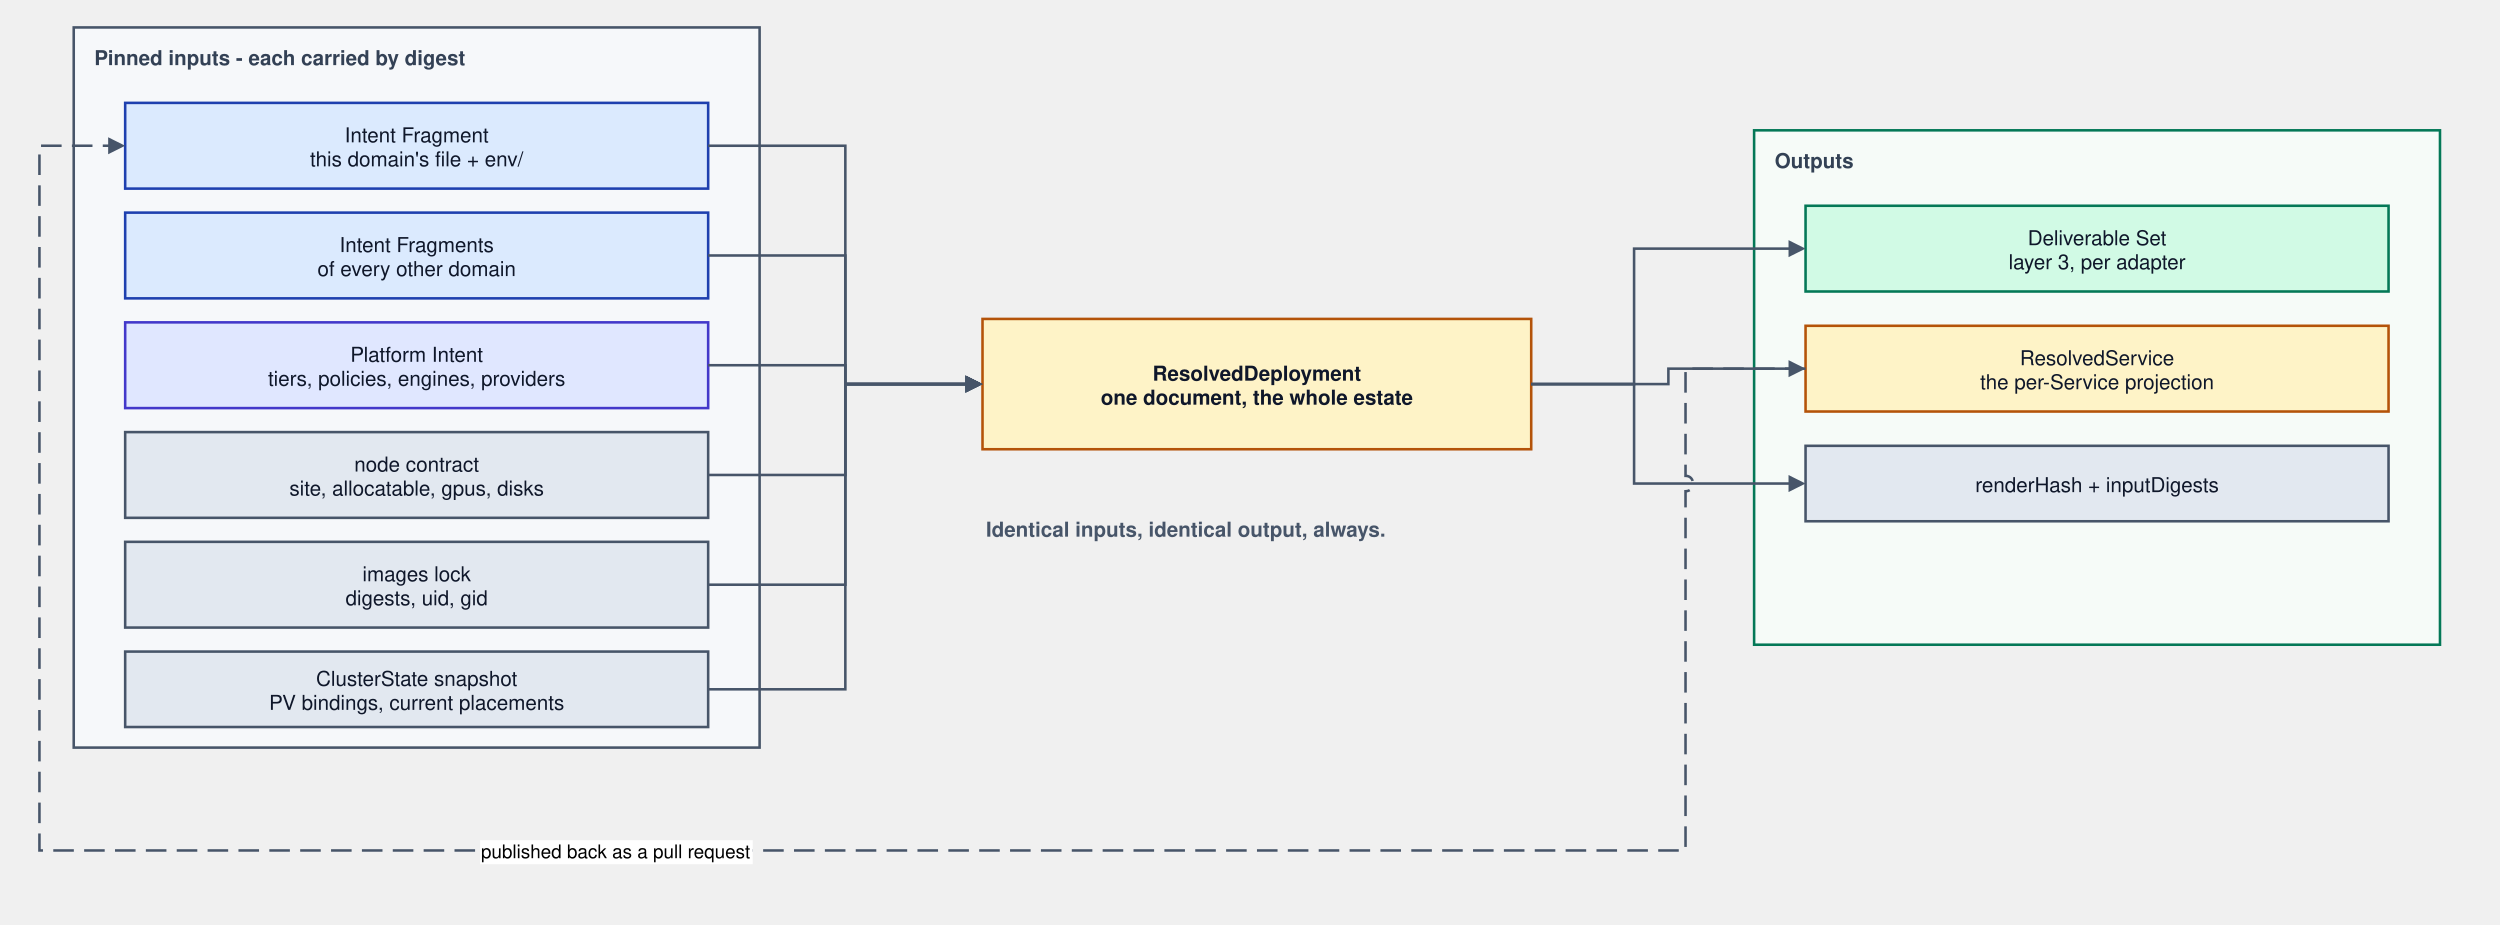
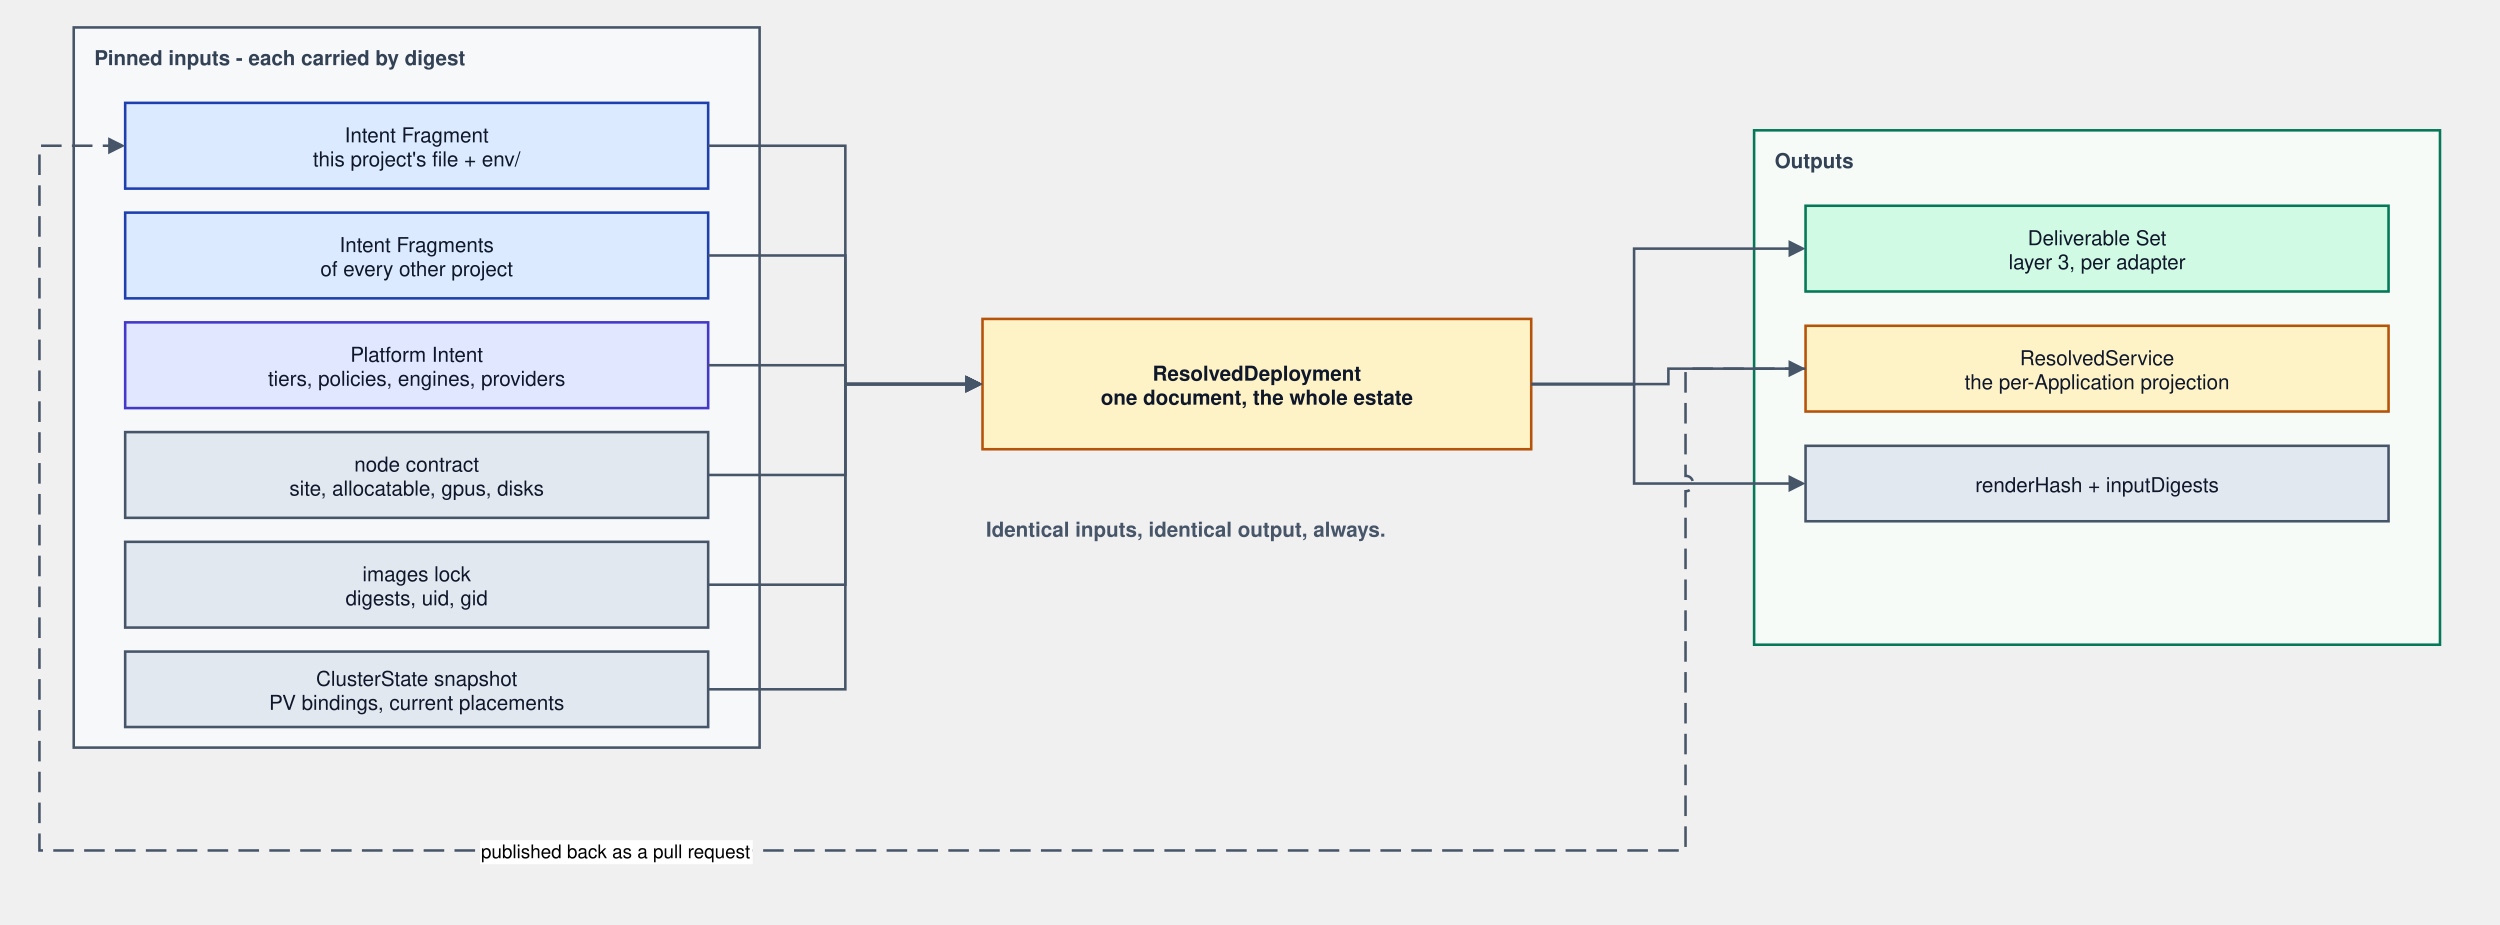
- <svg xmlns="http://www.w3.org/2000/svg" style="background: transparent; background-color: transparent; color-scheme: light dark;" version="1.1" width="1458px" height="539px" viewBox="0 0 1458 539" content="&lt;mxfile host=&quot;Electron&quot; agent=&quot;Mozilla/5.0 (Macintosh; Intel Mac OS X 10_15_7) AppleWebKit/537.36 (KHTML, like Gecko) draw.io/29.0.3 Chrome/140.0.734.249 Electron/38.7.0 Safari/537.36&quot; version=&quot;29.0.3&quot;&gt;&#10;  &lt;diagram name=&quot;The Resolved Deployment - pinned inputs and outputs&quot; id=&quot;0&quot;&gt;&#10;    &lt;mxGraphModel dx=&quot;-740&quot; dy=&quot;-174&quot; grid=&quot;0&quot; gridSize=&quot;10&quot; guides=&quot;1&quot; tooltips=&quot;1&quot; connect=&quot;1&quot; arrows=&quot;1&quot; fold=&quot;0&quot; page=&quot;0&quot; pageScale=&quot;1&quot; pageWidth=&quot;1600&quot; pageHeight=&quot;1200&quot; math=&quot;0&quot; shadow=&quot;0&quot; adaptiveColors=&quot;auto&quot;&gt;&#10;      &lt;root&gt;&#10;        &lt;mxCell id=&quot;0&quot; /&gt;&#10;        &lt;mxCell id=&quot;1&quot; parent=&quot;0&quot; /&gt;&#10;        &lt;mxCell id=&quot;g1&quot; value=&quot;Pinned inputs - each carried by digest&quot; style=&quot;rounded=0;whiteSpace=nowrap;html=0;fillColor=#f6f8fa;strokeColor=#475569;strokeWidth=1.5;verticalAlign=top;align=left;spacingLeft=10;spacingTop=4;fontStyle=1;fontSize=12;fontFamily=Helvetica;fontColor=#334155;&quot; parent=&quot;1&quot; vertex=&quot;1&quot;&gt;&#10;          &lt;mxGeometry x=&quot;40&quot; y=&quot;40&quot; width=&quot;400&quot; height=&quot;420&quot; as=&quot;geometry&quot; /&gt;&#10;        &lt;/mxCell&gt;&#10;        &lt;mxCell id=&quot;g9&quot; value=&quot;Outputs&quot; style=&quot;rounded=0;whiteSpace=nowrap;html=0;fillColor=#f6fbf8;strokeColor=#047857;strokeWidth=1.5;verticalAlign=top;align=left;spacingLeft=10;spacingTop=4;fontStyle=1;fontSize=12;fontFamily=Helvetica;fontColor=#334155;&quot; parent=&quot;1&quot; vertex=&quot;1&quot;&gt;&#10;          &lt;mxGeometry x=&quot;1020&quot; y=&quot;100&quot; width=&quot;400&quot; height=&quot;300&quot; as=&quot;geometry&quot; /&gt;&#10;        &lt;/mxCell&gt;&#10;        &lt;mxCell id=&quot;n2&quot; value=&quot;Intent Fragment&amp;#xa;this domain&amp;#39;s file + env/&quot; style=&quot;rounded=0;whiteSpace=nowrap;html=0;align=center;verticalAlign=middle;fillColor=#dbeafe;strokeColor=#1e40af;strokeWidth=1.5;fontFamily=Helvetica;fontSize=12;fontColor=#0f172a;&quot; parent=&quot;1&quot; vertex=&quot;1&quot;&gt;&#10;          &lt;mxGeometry x=&quot;70&quot; y=&quot;84&quot; width=&quot;340&quot; height=&quot;50&quot; as=&quot;geometry&quot; /&gt;&#10;        &lt;/mxCell&gt;&#10;        &lt;mxCell id=&quot;n3&quot; value=&quot;Intent Fragments&amp;#xa;of every other domain&quot; style=&quot;rounded=0;whiteSpace=nowrap;html=0;align=center;verticalAlign=middle;fillColor=#dbeafe;strokeColor=#1e40af;strokeWidth=1.5;fontFamily=Helvetica;fontSize=12;fontColor=#0f172a;&quot; parent=&quot;1&quot; vertex=&quot;1&quot;&gt;&#10;          &lt;mxGeometry x=&quot;70&quot; y=&quot;148&quot; width=&quot;340&quot; height=&quot;50&quot; as=&quot;geometry&quot; /&gt;&#10;        &lt;/mxCell&gt;&#10;        &lt;mxCell id=&quot;n4&quot; value=&quot;Platform Intent&amp;#xa;tiers, policies, engines, providers&quot; style=&quot;rounded=0;whiteSpace=nowrap;html=0;align=center;verticalAlign=middle;fillColor=#e0e7ff;strokeColor=#4338ca;strokeWidth=1.5;fontFamily=Helvetica;fontSize=12;fontColor=#0f172a;&quot; parent=&quot;1&quot; vertex=&quot;1&quot;&gt;&#10;          &lt;mxGeometry x=&quot;70&quot; y=&quot;212&quot; width=&quot;340&quot; height=&quot;50&quot; as=&quot;geometry&quot; /&gt;&#10;        &lt;/mxCell&gt;&#10;        &lt;mxCell id=&quot;n5&quot; value=&quot;node contract&amp;#xa;site, allocatable, gpus, disks&quot; style=&quot;rounded=0;whiteSpace=nowrap;html=0;align=center;verticalAlign=middle;fillColor=#e2e8f0;strokeColor=#475569;strokeWidth=1.5;fontFamily=Helvetica;fontSize=12;fontColor=#0f172a;&quot; parent=&quot;1&quot; vertex=&quot;1&quot;&gt;&#10;          &lt;mxGeometry x=&quot;70&quot; y=&quot;276&quot; width=&quot;340&quot; height=&quot;50&quot; as=&quot;geometry&quot; /&gt;&#10;        &lt;/mxCell&gt;&#10;        &lt;mxCell id=&quot;n6&quot; value=&quot;images lock&amp;#xa;digests, uid, gid&quot; style=&quot;rounded=0;whiteSpace=nowrap;html=0;align=center;verticalAlign=middle;fillColor=#e2e8f0;strokeColor=#475569;strokeWidth=1.5;fontFamily=Helvetica;fontSize=12;fontColor=#0f172a;&quot; parent=&quot;1&quot; vertex=&quot;1&quot;&gt;&#10;          &lt;mxGeometry x=&quot;70&quot; y=&quot;340&quot; width=&quot;340&quot; height=&quot;50&quot; as=&quot;geometry&quot; /&gt;&#10;        &lt;/mxCell&gt;&#10;        &lt;mxCell id=&quot;n7&quot; value=&quot;ClusterState snapshot&amp;#xa;PV bindings, current placements&quot; style=&quot;rounded=0;whiteSpace=nowrap;html=0;align=center;verticalAlign=middle;fillColor=#e2e8f0;strokeColor=#475569;strokeWidth=1.5;fontFamily=Helvetica;fontSize=12;fontColor=#0f172a;&quot; parent=&quot;1&quot; vertex=&quot;1&quot;&gt;&#10;          &lt;mxGeometry x=&quot;70&quot; y=&quot;404&quot; width=&quot;340&quot; height=&quot;44&quot; as=&quot;geometry&quot; /&gt;&#10;        &lt;/mxCell&gt;&#10;        &lt;mxCell id=&quot;n8&quot; value=&quot;ResolvedDeployment&amp;#xa;one document, the whole estate&quot; style=&quot;rounded=0;whiteSpace=nowrap;html=0;align=center;verticalAlign=middle;fillColor=#fef3c7;strokeColor=#b45309;strokeWidth=1.5;fontFamily=Helvetica;fontSize=12;fontColor=#0f172a;fontStyle=1;&quot; parent=&quot;1&quot; vertex=&quot;1&quot;&gt;&#10;          &lt;mxGeometry x=&quot;570&quot; y=&quot;210&quot; width=&quot;320&quot; height=&quot;76&quot; as=&quot;geometry&quot; /&gt;&#10;        &lt;/mxCell&gt;&#10;        &lt;mxCell id=&quot;n10&quot; value=&quot;Deliverable Set&amp;#xa;layer 3, per adapter&quot; style=&quot;rounded=0;whiteSpace=nowrap;html=0;align=center;verticalAlign=middle;fillColor=#d1fae5;strokeColor=#047857;strokeWidth=1.5;fontFamily=Helvetica;fontSize=12;fontColor=#0f172a;&quot; parent=&quot;1&quot; vertex=&quot;1&quot;&gt;&#10;          &lt;mxGeometry x=&quot;1050&quot; y=&quot;144&quot; width=&quot;340&quot; height=&quot;50&quot; as=&quot;geometry&quot; /&gt;&#10;        &lt;/mxCell&gt;&#10;        &lt;mxCell id=&quot;n11&quot; value=&quot;ResolvedService&amp;#xa;the per-Service projection&quot; style=&quot;rounded=0;whiteSpace=nowrap;html=0;align=center;verticalAlign=middle;fillColor=#fef3c7;strokeColor=#b45309;strokeWidth=1.5;fontFamily=Helvetica;fontSize=12;fontColor=#0f172a;&quot; parent=&quot;1&quot; vertex=&quot;1&quot;&gt;&#10;          &lt;mxGeometry x=&quot;1050&quot; y=&quot;214&quot; width=&quot;340&quot; height=&quot;50&quot; as=&quot;geometry&quot; /&gt;&#10;        &lt;/mxCell&gt;&#10;        &lt;mxCell id=&quot;n12&quot; value=&quot;renderHash  +  inputDigests&quot; style=&quot;rounded=0;whiteSpace=nowrap;html=0;align=center;verticalAlign=middle;fillColor=#e2e8f0;strokeColor=#475569;strokeWidth=1.5;fontFamily=Helvetica;fontSize=12;fontColor=#0f172a;&quot; parent=&quot;1&quot; vertex=&quot;1&quot;&gt;&#10;          &lt;mxGeometry x=&quot;1050&quot; y=&quot;284&quot; width=&quot;340&quot; height=&quot;44&quot; as=&quot;geometry&quot; /&gt;&#10;        &lt;/mxCell&gt;&#10;        &lt;mxCell id=&quot;e13&quot; value=&quot;&quot; style=&quot;edgeStyle=orthogonalEdgeStyle;rounded=0;html=0;jettySize=auto;orthogonalLoop=1;jumpStyle=arc;jumpSize=8;endArrow=block;endFill=1;strokeColor=#475569;strokeWidth=1.5;fontSize=11;fontFamily=Helvetica;labelBackgroundColor=#ffffff;entryX=0;entryY=0.5;entryDx=0;entryDy=0;&quot; parent=&quot;1&quot; source=&quot;n2&quot; target=&quot;n8&quot; edge=&quot;1&quot;&gt;&#10;          &lt;mxGeometry relative=&quot;1&quot; as=&quot;geometry&quot; /&gt;&#10;        &lt;/mxCell&gt;&#10;        &lt;mxCell id=&quot;e14&quot; value=&quot;&quot; style=&quot;edgeStyle=orthogonalEdgeStyle;rounded=0;html=0;jettySize=auto;orthogonalLoop=1;jumpStyle=arc;jumpSize=8;endArrow=block;endFill=1;strokeColor=#475569;strokeWidth=1.5;fontSize=11;fontFamily=Helvetica;labelBackgroundColor=#ffffff;entryX=0;entryY=0.5;entryDx=0;entryDy=0;&quot; parent=&quot;1&quot; source=&quot;n3&quot; target=&quot;n8&quot; edge=&quot;1&quot;&gt;&#10;          &lt;mxGeometry relative=&quot;1&quot; as=&quot;geometry&quot; /&gt;&#10;        &lt;/mxCell&gt;&#10;        &lt;mxCell id=&quot;e15&quot; value=&quot;&quot; style=&quot;edgeStyle=orthogonalEdgeStyle;rounded=0;html=0;jettySize=auto;orthogonalLoop=1;jumpStyle=arc;jumpSize=8;endArrow=block;endFill=1;strokeColor=#475569;strokeWidth=1.5;fontSize=11;fontFamily=Helvetica;labelBackgroundColor=#ffffff;entryX=0;entryY=0.5;entryDx=0;entryDy=0;&quot; parent=&quot;1&quot; source=&quot;n4&quot; target=&quot;n8&quot; edge=&quot;1&quot;&gt;&#10;          &lt;mxGeometry relative=&quot;1&quot; as=&quot;geometry&quot; /&gt;&#10;        &lt;/mxCell&gt;&#10;        &lt;mxCell id=&quot;e16&quot; value=&quot;&quot; style=&quot;edgeStyle=orthogonalEdgeStyle;rounded=0;html=0;jettySize=auto;orthogonalLoop=1;jumpStyle=arc;jumpSize=8;endArrow=block;endFill=1;strokeColor=#475569;strokeWidth=1.5;fontSize=11;fontFamily=Helvetica;labelBackgroundColor=#ffffff;entryX=0;entryY=0.5;entryDx=0;entryDy=0;&quot; parent=&quot;1&quot; source=&quot;n5&quot; target=&quot;n8&quot; edge=&quot;1&quot;&gt;&#10;          &lt;mxGeometry relative=&quot;1&quot; as=&quot;geometry&quot; /&gt;&#10;        &lt;/mxCell&gt;&#10;        &lt;mxCell id=&quot;e17&quot; value=&quot;&quot; style=&quot;edgeStyle=orthogonalEdgeStyle;rounded=0;html=0;jettySize=auto;orthogonalLoop=1;jumpStyle=arc;jumpSize=8;endArrow=block;endFill=1;strokeColor=#475569;strokeWidth=1.5;fontSize=11;fontFamily=Helvetica;labelBackgroundColor=#ffffff;entryX=0;entryY=0.5;entryDx=0;entryDy=0;&quot; parent=&quot;1&quot; source=&quot;n6&quot; target=&quot;n8&quot; edge=&quot;1&quot;&gt;&#10;          &lt;mxGeometry relative=&quot;1&quot; as=&quot;geometry&quot; /&gt;&#10;        &lt;/mxCell&gt;&#10;        &lt;mxCell id=&quot;e18&quot; value=&quot;&quot; style=&quot;edgeStyle=orthogonalEdgeStyle;rounded=0;html=0;jettySize=auto;orthogonalLoop=1;jumpStyle=arc;jumpSize=8;endArrow=block;endFill=1;strokeColor=#475569;strokeWidth=1.5;fontSize=11;fontFamily=Helvetica;labelBackgroundColor=#ffffff;entryX=0;entryY=0.5;entryDx=0;entryDy=0;&quot; parent=&quot;1&quot; source=&quot;n7&quot; target=&quot;n8&quot; edge=&quot;1&quot;&gt;&#10;          &lt;mxGeometry relative=&quot;1&quot; as=&quot;geometry&quot; /&gt;&#10;        &lt;/mxCell&gt;&#10;        &lt;mxCell id=&quot;e19&quot; value=&quot;&quot; style=&quot;edgeStyle=orthogonalEdgeStyle;rounded=0;html=0;jettySize=auto;orthogonalLoop=1;jumpStyle=arc;jumpSize=8;endArrow=block;endFill=1;strokeColor=#475569;strokeWidth=1.5;fontSize=11;fontFamily=Helvetica;labelBackgroundColor=#ffffff;exitX=1;exitY=0.5;exitDx=0;exitDy=0;entryX=0;entryY=0.5;entryDx=0;entryDy=0;&quot; parent=&quot;1&quot; source=&quot;n8&quot; target=&quot;n10&quot; edge=&quot;1&quot;&gt;&#10;          &lt;mxGeometry relative=&quot;1&quot; as=&quot;geometry&quot;&gt;&#10;            &lt;Array as=&quot;points&quot;&gt;&#10;              &lt;mxPoint x=&quot;950&quot; y=&quot;169&quot; /&gt;&#10;            &lt;/Array&gt;&#10;          &lt;/mxGeometry&gt;&#10;        &lt;/mxCell&gt;&#10;        &lt;mxCell id=&quot;e20&quot; value=&quot;&quot; style=&quot;edgeStyle=orthogonalEdgeStyle;rounded=0;html=0;jettySize=auto;orthogonalLoop=1;jumpStyle=arc;jumpSize=8;endArrow=block;endFill=1;strokeColor=#475569;strokeWidth=1.5;fontSize=11;fontFamily=Helvetica;labelBackgroundColor=#ffffff;exitX=1;exitY=0.5;exitDx=0;exitDy=0;entryX=0;entryY=0.5;entryDx=0;entryDy=0;&quot; parent=&quot;1&quot; source=&quot;n8&quot; target=&quot;n11&quot; edge=&quot;1&quot;&gt;&#10;          &lt;mxGeometry relative=&quot;1&quot; as=&quot;geometry&quot; /&gt;&#10;        &lt;/mxCell&gt;&#10;        &lt;mxCell id=&quot;e21&quot; value=&quot;&quot; style=&quot;edgeStyle=orthogonalEdgeStyle;rounded=0;html=0;jettySize=auto;orthogonalLoop=1;jumpStyle=arc;jumpSize=8;endArrow=block;endFill=1;strokeColor=#475569;strokeWidth=1.5;fontSize=11;fontFamily=Helvetica;labelBackgroundColor=#ffffff;exitX=1;exitY=0.5;exitDx=0;exitDy=0;entryX=0;entryY=0.5;entryDx=0;entryDy=0;&quot; parent=&quot;1&quot; source=&quot;n8&quot; target=&quot;n12&quot; edge=&quot;1&quot;&gt;&#10;          &lt;mxGeometry relative=&quot;1&quot; as=&quot;geometry&quot;&gt;&#10;            &lt;Array as=&quot;points&quot;&gt;&#10;              &lt;mxPoint x=&quot;950&quot; y=&quot;306&quot; /&gt;&#10;            &lt;/Array&gt;&#10;          &lt;/mxGeometry&gt;&#10;        &lt;/mxCell&gt;&#10;        &lt;mxCell id=&quot;e22&quot; value=&quot;published back as a pull request&quot; style=&quot;edgeStyle=orthogonalEdgeStyle;rounded=0;html=0;jettySize=auto;orthogonalLoop=1;jumpStyle=arc;jumpSize=8;endArrow=block;endFill=1;strokeColor=#475569;strokeWidth=1.5;fontSize=11;fontFamily=Helvetica;labelBackgroundColor=#ffffff;dashed=1;dashPattern=8 4;exitX=0;exitY=0.5;exitDx=0;exitDy=0;entryX=0;entryY=0.5;entryDx=0;entryDy=0;&quot; parent=&quot;1&quot; source=&quot;n11&quot; target=&quot;n2&quot; edge=&quot;1&quot;&gt;&#10;          &lt;mxGeometry x=&quot;0.1&quot; relative=&quot;1&quot; as=&quot;geometry&quot;&gt;&#10;            &lt;Array as=&quot;points&quot;&gt;&#10;              &lt;mxPoint x=&quot;980&quot; y=&quot;239&quot; /&gt;&#10;              &lt;mxPoint x=&quot;980&quot; y=&quot;520&quot; /&gt;&#10;              &lt;mxPoint x=&quot;20&quot; y=&quot;520&quot; /&gt;&#10;              &lt;mxPoint x=&quot;20&quot; y=&quot;109&quot; /&gt;&#10;            &lt;/Array&gt;&#10;          &lt;/mxGeometry&gt;&#10;        &lt;/mxCell&gt;&#10;        &lt;mxCell id=&quot;t23&quot; value=&quot;Identical inputs, identical output, always.&quot; style=&quot;text;html=0;strokeColor=none;fillColor=none;align=left;verticalAlign=middle;fontFamily=Helvetica;fontSize=12;fontColor=#475569;fontStyle=1;&quot; parent=&quot;1&quot; vertex=&quot;1&quot;&gt;&#10;          &lt;mxGeometry x=&quot;570&quot; y=&quot;320&quot; width=&quot;340&quot; height=&quot;24&quot; as=&quot;geometry&quot; /&gt;&#10;        &lt;/mxCell&gt;&#10;      &lt;/root&gt;&#10;    &lt;/mxGraphModel&gt;&#10;  &lt;/diagram&gt;&#10;&lt;/mxfile&gt;&#10;">
+ <svg xmlns="http://www.w3.org/2000/svg" style="background: transparent; background-color: transparent; color-scheme: light dark;" version="1.1" width="1458px" height="539px" viewBox="0 0 1458 539" content="&lt;mxfile host=&quot;Electron&quot; agent=&quot;Mozilla/5.0 (Macintosh; Intel Mac OS X 10_15_7) AppleWebKit/537.36 (KHTML, like Gecko) draw.io/29.0.3 Chrome/140.0.734.249 Electron/38.7.0 Safari/537.36&quot; version=&quot;29.0.3&quot;&gt;&#10;  &lt;diagram name=&quot;The Resolved Deployment - pinned inputs and outputs&quot; id=&quot;0&quot;&gt;&#10;    &lt;mxGraphModel dx=&quot;-740&quot; dy=&quot;-174&quot; grid=&quot;0&quot; gridSize=&quot;10&quot; guides=&quot;1&quot; tooltips=&quot;1&quot; connect=&quot;1&quot; arrows=&quot;1&quot; fold=&quot;0&quot; page=&quot;0&quot; pageScale=&quot;1&quot; pageWidth=&quot;1600&quot; pageHeight=&quot;1200&quot; math=&quot;0&quot; shadow=&quot;0&quot; adaptiveColors=&quot;auto&quot;&gt;&#10;      &lt;root&gt;&#10;        &lt;mxCell id=&quot;0&quot; /&gt;&#10;        &lt;mxCell id=&quot;1&quot; parent=&quot;0&quot; /&gt;&#10;        &lt;mxCell id=&quot;g1&quot; value=&quot;Pinned inputs - each carried by digest&quot; style=&quot;rounded=0;whiteSpace=nowrap;html=0;fillColor=#f6f8fa;strokeColor=#475569;strokeWidth=1.5;verticalAlign=top;align=left;spacingLeft=10;spacingTop=4;fontStyle=1;fontSize=12;fontFamily=Helvetica;fontColor=#334155;&quot; parent=&quot;1&quot; vertex=&quot;1&quot;&gt;&#10;          &lt;mxGeometry x=&quot;40&quot; y=&quot;40&quot; width=&quot;400&quot; height=&quot;420&quot; as=&quot;geometry&quot; /&gt;&#10;        &lt;/mxCell&gt;&#10;        &lt;mxCell id=&quot;g9&quot; value=&quot;Outputs&quot; style=&quot;rounded=0;whiteSpace=nowrap;html=0;fillColor=#f6fbf8;strokeColor=#047857;strokeWidth=1.5;verticalAlign=top;align=left;spacingLeft=10;spacingTop=4;fontStyle=1;fontSize=12;fontFamily=Helvetica;fontColor=#334155;&quot; parent=&quot;1&quot; vertex=&quot;1&quot;&gt;&#10;          &lt;mxGeometry x=&quot;1020&quot; y=&quot;100&quot; width=&quot;400&quot; height=&quot;300&quot; as=&quot;geometry&quot; /&gt;&#10;        &lt;/mxCell&gt;&#10;        &lt;mxCell id=&quot;n2&quot; value=&quot;Intent Fragment&amp;#xa;this project&amp;#39;s file + env/&quot; style=&quot;rounded=0;whiteSpace=nowrap;html=0;align=center;verticalAlign=middle;fillColor=#dbeafe;strokeColor=#1e40af;strokeWidth=1.5;fontFamily=Helvetica;fontSize=12;fontColor=#0f172a;&quot; parent=&quot;1&quot; vertex=&quot;1&quot;&gt;&#10;          &lt;mxGeometry x=&quot;70&quot; y=&quot;84&quot; width=&quot;340&quot; height=&quot;50&quot; as=&quot;geometry&quot; /&gt;&#10;        &lt;/mxCell&gt;&#10;        &lt;mxCell id=&quot;n3&quot; value=&quot;Intent Fragments&amp;#xa;of every other project&quot; style=&quot;rounded=0;whiteSpace=nowrap;html=0;align=center;verticalAlign=middle;fillColor=#dbeafe;strokeColor=#1e40af;strokeWidth=1.5;fontFamily=Helvetica;fontSize=12;fontColor=#0f172a;&quot; parent=&quot;1&quot; vertex=&quot;1&quot;&gt;&#10;          &lt;mxGeometry x=&quot;70&quot; y=&quot;148&quot; width=&quot;340&quot; height=&quot;50&quot; as=&quot;geometry&quot; /&gt;&#10;        &lt;/mxCell&gt;&#10;        &lt;mxCell id=&quot;n4&quot; value=&quot;Platform Intent&amp;#xa;tiers, policies, engines, providers&quot; style=&quot;rounded=0;whiteSpace=nowrap;html=0;align=center;verticalAlign=middle;fillColor=#e0e7ff;strokeColor=#4338ca;strokeWidth=1.5;fontFamily=Helvetica;fontSize=12;fontColor=#0f172a;&quot; parent=&quot;1&quot; vertex=&quot;1&quot;&gt;&#10;          &lt;mxGeometry x=&quot;70&quot; y=&quot;212&quot; width=&quot;340&quot; height=&quot;50&quot; as=&quot;geometry&quot; /&gt;&#10;        &lt;/mxCell&gt;&#10;        &lt;mxCell id=&quot;n5&quot; value=&quot;node contract&amp;#xa;site, allocatable, gpus, disks&quot; style=&quot;rounded=0;whiteSpace=nowrap;html=0;align=center;verticalAlign=middle;fillColor=#e2e8f0;strokeColor=#475569;strokeWidth=1.5;fontFamily=Helvetica;fontSize=12;fontColor=#0f172a;&quot; parent=&quot;1&quot; vertex=&quot;1&quot;&gt;&#10;          &lt;mxGeometry x=&quot;70&quot; y=&quot;276&quot; width=&quot;340&quot; height=&quot;50&quot; as=&quot;geometry&quot; /&gt;&#10;        &lt;/mxCell&gt;&#10;        &lt;mxCell id=&quot;n6&quot; value=&quot;images lock&amp;#xa;digests, uid, gid&quot; style=&quot;rounded=0;whiteSpace=nowrap;html=0;align=center;verticalAlign=middle;fillColor=#e2e8f0;strokeColor=#475569;strokeWidth=1.5;fontFamily=Helvetica;fontSize=12;fontColor=#0f172a;&quot; parent=&quot;1&quot; vertex=&quot;1&quot;&gt;&#10;          &lt;mxGeometry x=&quot;70&quot; y=&quot;340&quot; width=&quot;340&quot; height=&quot;50&quot; as=&quot;geometry&quot; /&gt;&#10;        &lt;/mxCell&gt;&#10;        &lt;mxCell id=&quot;n7&quot; value=&quot;ClusterState snapshot&amp;#xa;PV bindings, current placements&quot; style=&quot;rounded=0;whiteSpace=nowrap;html=0;align=center;verticalAlign=middle;fillColor=#e2e8f0;strokeColor=#475569;strokeWidth=1.5;fontFamily=Helvetica;fontSize=12;fontColor=#0f172a;&quot; parent=&quot;1&quot; vertex=&quot;1&quot;&gt;&#10;          &lt;mxGeometry x=&quot;70&quot; y=&quot;404&quot; width=&quot;340&quot; height=&quot;44&quot; as=&quot;geometry&quot; /&gt;&#10;        &lt;/mxCell&gt;&#10;        &lt;mxCell id=&quot;n8&quot; value=&quot;ResolvedDeployment&amp;#xa;one document, the whole estate&quot; style=&quot;rounded=0;whiteSpace=nowrap;html=0;align=center;verticalAlign=middle;fillColor=#fef3c7;strokeColor=#b45309;strokeWidth=1.5;fontFamily=Helvetica;fontSize=12;fontColor=#0f172a;fontStyle=1;&quot; parent=&quot;1&quot; vertex=&quot;1&quot;&gt;&#10;          &lt;mxGeometry x=&quot;570&quot; y=&quot;210&quot; width=&quot;320&quot; height=&quot;76&quot; as=&quot;geometry&quot; /&gt;&#10;        &lt;/mxCell&gt;&#10;        &lt;mxCell id=&quot;n10&quot; value=&quot;Deliverable Set&amp;#xa;layer 3, per adapter&quot; style=&quot;rounded=0;whiteSpace=nowrap;html=0;align=center;verticalAlign=middle;fillColor=#d1fae5;strokeColor=#047857;strokeWidth=1.5;fontFamily=Helvetica;fontSize=12;fontColor=#0f172a;&quot; parent=&quot;1&quot; vertex=&quot;1&quot;&gt;&#10;          &lt;mxGeometry x=&quot;1050&quot; y=&quot;144&quot; width=&quot;340&quot; height=&quot;50&quot; as=&quot;geometry&quot; /&gt;&#10;        &lt;/mxCell&gt;&#10;        &lt;mxCell id=&quot;n11&quot; value=&quot;ResolvedService&amp;#xa;the per-Application projection&quot; style=&quot;rounded=0;whiteSpace=nowrap;html=0;align=center;verticalAlign=middle;fillColor=#fef3c7;strokeColor=#b45309;strokeWidth=1.5;fontFamily=Helvetica;fontSize=12;fontColor=#0f172a;&quot; parent=&quot;1&quot; vertex=&quot;1&quot;&gt;&#10;          &lt;mxGeometry x=&quot;1050&quot; y=&quot;214&quot; width=&quot;340&quot; height=&quot;50&quot; as=&quot;geometry&quot; /&gt;&#10;        &lt;/mxCell&gt;&#10;        &lt;mxCell id=&quot;n12&quot; value=&quot;renderHash  +  inputDigests&quot; style=&quot;rounded=0;whiteSpace=nowrap;html=0;align=center;verticalAlign=middle;fillColor=#e2e8f0;strokeColor=#475569;strokeWidth=1.5;fontFamily=Helvetica;fontSize=12;fontColor=#0f172a;&quot; parent=&quot;1&quot; vertex=&quot;1&quot;&gt;&#10;          &lt;mxGeometry x=&quot;1050&quot; y=&quot;284&quot; width=&quot;340&quot; height=&quot;44&quot; as=&quot;geometry&quot; /&gt;&#10;        &lt;/mxCell&gt;&#10;        &lt;mxCell id=&quot;e13&quot; value=&quot;&quot; style=&quot;edgeStyle=orthogonalEdgeStyle;rounded=0;html=0;jettySize=auto;orthogonalLoop=1;jumpStyle=arc;jumpSize=8;endArrow=block;endFill=1;strokeColor=#475569;strokeWidth=1.5;fontSize=11;fontFamily=Helvetica;labelBackgroundColor=#ffffff;entryX=0;entryY=0.5;entryDx=0;entryDy=0;&quot; parent=&quot;1&quot; source=&quot;n2&quot; target=&quot;n8&quot; edge=&quot;1&quot;&gt;&#10;          &lt;mxGeometry relative=&quot;1&quot; as=&quot;geometry&quot; /&gt;&#10;        &lt;/mxCell&gt;&#10;        &lt;mxCell id=&quot;e14&quot; value=&quot;&quot; style=&quot;edgeStyle=orthogonalEdgeStyle;rounded=0;html=0;jettySize=auto;orthogonalLoop=1;jumpStyle=arc;jumpSize=8;endArrow=block;endFill=1;strokeColor=#475569;strokeWidth=1.5;fontSize=11;fontFamily=Helvetica;labelBackgroundColor=#ffffff;entryX=0;entryY=0.5;entryDx=0;entryDy=0;&quot; parent=&quot;1&quot; source=&quot;n3&quot; target=&quot;n8&quot; edge=&quot;1&quot;&gt;&#10;          &lt;mxGeometry relative=&quot;1&quot; as=&quot;geometry&quot; /&gt;&#10;        &lt;/mxCell&gt;&#10;        &lt;mxCell id=&quot;e15&quot; value=&quot;&quot; style=&quot;edgeStyle=orthogonalEdgeStyle;rounded=0;html=0;jettySize=auto;orthogonalLoop=1;jumpStyle=arc;jumpSize=8;endArrow=block;endFill=1;strokeColor=#475569;strokeWidth=1.5;fontSize=11;fontFamily=Helvetica;labelBackgroundColor=#ffffff;entryX=0;entryY=0.5;entryDx=0;entryDy=0;&quot; parent=&quot;1&quot; source=&quot;n4&quot; target=&quot;n8&quot; edge=&quot;1&quot;&gt;&#10;          &lt;mxGeometry relative=&quot;1&quot; as=&quot;geometry&quot; /&gt;&#10;        &lt;/mxCell&gt;&#10;        &lt;mxCell id=&quot;e16&quot; value=&quot;&quot; style=&quot;edgeStyle=orthogonalEdgeStyle;rounded=0;html=0;jettySize=auto;orthogonalLoop=1;jumpStyle=arc;jumpSize=8;endArrow=block;endFill=1;strokeColor=#475569;strokeWidth=1.5;fontSize=11;fontFamily=Helvetica;labelBackgroundColor=#ffffff;entryX=0;entryY=0.5;entryDx=0;entryDy=0;&quot; parent=&quot;1&quot; source=&quot;n5&quot; target=&quot;n8&quot; edge=&quot;1&quot;&gt;&#10;          &lt;mxGeometry relative=&quot;1&quot; as=&quot;geometry&quot; /&gt;&#10;        &lt;/mxCell&gt;&#10;        &lt;mxCell id=&quot;e17&quot; value=&quot;&quot; style=&quot;edgeStyle=orthogonalEdgeStyle;rounded=0;html=0;jettySize=auto;orthogonalLoop=1;jumpStyle=arc;jumpSize=8;endArrow=block;endFill=1;strokeColor=#475569;strokeWidth=1.5;fontSize=11;fontFamily=Helvetica;labelBackgroundColor=#ffffff;entryX=0;entryY=0.5;entryDx=0;entryDy=0;&quot; parent=&quot;1&quot; source=&quot;n6&quot; target=&quot;n8&quot; edge=&quot;1&quot;&gt;&#10;          &lt;mxGeometry relative=&quot;1&quot; as=&quot;geometry&quot; /&gt;&#10;        &lt;/mxCell&gt;&#10;        &lt;mxCell id=&quot;e18&quot; value=&quot;&quot; style=&quot;edgeStyle=orthogonalEdgeStyle;rounded=0;html=0;jettySize=auto;orthogonalLoop=1;jumpStyle=arc;jumpSize=8;endArrow=block;endFill=1;strokeColor=#475569;strokeWidth=1.5;fontSize=11;fontFamily=Helvetica;labelBackgroundColor=#ffffff;entryX=0;entryY=0.5;entryDx=0;entryDy=0;&quot; parent=&quot;1&quot; source=&quot;n7&quot; target=&quot;n8&quot; edge=&quot;1&quot;&gt;&#10;          &lt;mxGeometry relative=&quot;1&quot; as=&quot;geometry&quot; /&gt;&#10;        &lt;/mxCell&gt;&#10;        &lt;mxCell id=&quot;e19&quot; value=&quot;&quot; style=&quot;edgeStyle=orthogonalEdgeStyle;rounded=0;html=0;jettySize=auto;orthogonalLoop=1;jumpStyle=arc;jumpSize=8;endArrow=block;endFill=1;strokeColor=#475569;strokeWidth=1.5;fontSize=11;fontFamily=Helvetica;labelBackgroundColor=#ffffff;exitX=1;exitY=0.5;exitDx=0;exitDy=0;entryX=0;entryY=0.5;entryDx=0;entryDy=0;&quot; parent=&quot;1&quot; source=&quot;n8&quot; target=&quot;n10&quot; edge=&quot;1&quot;&gt;&#10;          &lt;mxGeometry relative=&quot;1&quot; as=&quot;geometry&quot;&gt;&#10;            &lt;Array as=&quot;points&quot;&gt;&#10;              &lt;mxPoint x=&quot;950&quot; y=&quot;169&quot; /&gt;&#10;            &lt;/Array&gt;&#10;          &lt;/mxGeometry&gt;&#10;        &lt;/mxCell&gt;&#10;        &lt;mxCell id=&quot;e20&quot; value=&quot;&quot; style=&quot;edgeStyle=orthogonalEdgeStyle;rounded=0;html=0;jettySize=auto;orthogonalLoop=1;jumpStyle=arc;jumpSize=8;endArrow=block;endFill=1;strokeColor=#475569;strokeWidth=1.5;fontSize=11;fontFamily=Helvetica;labelBackgroundColor=#ffffff;exitX=1;exitY=0.5;exitDx=0;exitDy=0;entryX=0;entryY=0.5;entryDx=0;entryDy=0;&quot; parent=&quot;1&quot; source=&quot;n8&quot; target=&quot;n11&quot; edge=&quot;1&quot;&gt;&#10;          &lt;mxGeometry relative=&quot;1&quot; as=&quot;geometry&quot; /&gt;&#10;        &lt;/mxCell&gt;&#10;        &lt;mxCell id=&quot;e21&quot; value=&quot;&quot; style=&quot;edgeStyle=orthogonalEdgeStyle;rounded=0;html=0;jettySize=auto;orthogonalLoop=1;jumpStyle=arc;jumpSize=8;endArrow=block;endFill=1;strokeColor=#475569;strokeWidth=1.5;fontSize=11;fontFamily=Helvetica;labelBackgroundColor=#ffffff;exitX=1;exitY=0.5;exitDx=0;exitDy=0;entryX=0;entryY=0.5;entryDx=0;entryDy=0;&quot; parent=&quot;1&quot; source=&quot;n8&quot; target=&quot;n12&quot; edge=&quot;1&quot;&gt;&#10;          &lt;mxGeometry relative=&quot;1&quot; as=&quot;geometry&quot;&gt;&#10;            &lt;Array as=&quot;points&quot;&gt;&#10;              &lt;mxPoint x=&quot;950&quot; y=&quot;306&quot; /&gt;&#10;            &lt;/Array&gt;&#10;          &lt;/mxGeometry&gt;&#10;        &lt;/mxCell&gt;&#10;        &lt;mxCell id=&quot;e22&quot; value=&quot;published back as a pull request&quot; style=&quot;edgeStyle=orthogonalEdgeStyle;rounded=0;html=0;jettySize=auto;orthogonalLoop=1;jumpStyle=arc;jumpSize=8;endArrow=block;endFill=1;strokeColor=#475569;strokeWidth=1.5;fontSize=11;fontFamily=Helvetica;labelBackgroundColor=#ffffff;dashed=1;dashPattern=8 4;exitX=0;exitY=0.5;exitDx=0;exitDy=0;entryX=0;entryY=0.5;entryDx=0;entryDy=0;&quot; parent=&quot;1&quot; source=&quot;n11&quot; target=&quot;n2&quot; edge=&quot;1&quot;&gt;&#10;          &lt;mxGeometry x=&quot;0.1&quot; relative=&quot;1&quot; as=&quot;geometry&quot;&gt;&#10;            &lt;Array as=&quot;points&quot;&gt;&#10;              &lt;mxPoint x=&quot;980&quot; y=&quot;239&quot; /&gt;&#10;              &lt;mxPoint x=&quot;980&quot; y=&quot;520&quot; /&gt;&#10;              &lt;mxPoint x=&quot;20&quot; y=&quot;520&quot; /&gt;&#10;              &lt;mxPoint x=&quot;20&quot; y=&quot;109&quot; /&gt;&#10;            &lt;/Array&gt;&#10;          &lt;/mxGeometry&gt;&#10;        &lt;/mxCell&gt;&#10;        &lt;mxCell id=&quot;t23&quot; value=&quot;Identical inputs, identical output, always.&quot; style=&quot;text;html=0;strokeColor=none;fillColor=none;align=left;verticalAlign=middle;fontFamily=Helvetica;fontSize=12;fontColor=#475569;fontStyle=1;&quot; parent=&quot;1&quot; vertex=&quot;1&quot;&gt;&#10;          &lt;mxGeometry x=&quot;570&quot; y=&quot;320&quot; width=&quot;340&quot; height=&quot;24&quot; as=&quot;geometry&quot; /&gt;&#10;        &lt;/mxCell&gt;&#10;      &lt;/root&gt;&#10;    &lt;/mxGraphModel&gt;&#10;  &lt;/diagram&gt;&#10;&lt;/mxfile&gt;&#10;">
  <defs />
  <g>
    <g data-cell-id="0">
      <g data-cell-id="1">
        <g data-cell-id="g1">
          <g>
            <rect x="43" y="16" width="400" height="420" fill="#f6f8fa" stroke="#475569" stroke-width="1.5" pointer-events="all" style="fill: light-dark(rgb(246, 248, 250), rgb(23, 25, 27)); stroke: light-dark(rgb(71, 85, 105), rgb(155, 167, 184));" />
          </g>
          <g>
            <g fill="#334155" font-family="Helvetica" font-weight="bold" font-size="12px" style="fill: light-dark(rgb(51, 65, 85), rgb(172, 184, 201));">
              <text x="55" y="38">Pinned inputs - each carried by digest</text>
            </g>
          </g>
        </g>
        <g data-cell-id="g9">
          <g>
            <rect x="1023" y="76" width="400" height="300" fill="#f6fbf8" stroke="#047857" stroke-width="1.5" pointer-events="all" style="fill: light-dark(rgb(246, 251, 248), rgb(19, 24, 21)); stroke: light-dark(rgb(4, 120, 87), rgb(81, 181, 153));" />
          </g>
          <g>
            <g fill="#334155" font-family="Helvetica" font-weight="bold" font-size="12px" style="fill: light-dark(rgb(51, 65, 85), rgb(172, 184, 201));">
              <text x="1035" y="98">Outputs</text>
            </g>
          </g>
        </g>
        <g data-cell-id="n2">
          <g>
            <rect x="73" y="60" width="340" height="50" fill="#dbeafe" stroke="#1e40af" stroke-width="1.5" pointer-events="all" style="fill: light-dark(rgb(219, 234, 254), rgb(26, 39, 56)); stroke: light-dark(rgb(30, 64, 175), rgb(152, 181, 255));" />
          </g>
          <g>
            <g fill="#0f172a" font-family="Helvetica" text-anchor="middle" font-size="12px" style="fill: light-dark(rgb(15, 23, 42), rgb(211, 218, 234));">
              <text x="243" y="83">Intent Fragment</text>
-               <text x="243" y="97">this domain's file + env/</text>
+               <text x="243" y="97">this project's file + env/</text>
            </g>
          </g>
        </g>
        <g data-cell-id="n3">
          <g>
            <rect x="73" y="124" width="340" height="50" fill="#dbeafe" stroke="#1e40af" stroke-width="1.5" pointer-events="all" style="fill: light-dark(rgb(219, 234, 254), rgb(26, 39, 56)); stroke: light-dark(rgb(30, 64, 175), rgb(152, 181, 255));" />
          </g>
          <g>
            <g fill="#0f172a" font-family="Helvetica" text-anchor="middle" font-size="12px" style="fill: light-dark(rgb(15, 23, 42), rgb(211, 218, 234));">
              <text x="243" y="147">Intent Fragments</text>
-               <text x="243" y="161">of every other domain</text>
+               <text x="243" y="161">of every other project</text>
            </g>
          </g>
        </g>
        <g data-cell-id="n4">
          <g>
            <rect x="73" y="188" width="340" height="50" fill="#e0e7ff" stroke="#4338ca" stroke-width="1.5" pointer-events="all" style="fill: light-dark(rgb(224, 231, 255), rgb(31, 38, 58)); stroke: light-dark(rgb(67, 56, 202), rgb(176, 167, 255));" />
          </g>
          <g>
            <g fill="#0f172a" font-family="Helvetica" text-anchor="middle" font-size="12px" style="fill: light-dark(rgb(15, 23, 42), rgb(211, 218, 234));">
              <text x="243" y="211">Platform Intent</text>
              <text x="243" y="225">tiers, policies, engines, providers</text>
            </g>
          </g>
        </g>
        <g data-cell-id="n5">
          <g>
            <rect x="73" y="252" width="340" height="50" fill="#e2e8f0" stroke="#475569" stroke-width="1.5" pointer-events="all" style="fill: light-dark(rgb(226, 232, 240), rgb(34, 39, 46)); stroke: light-dark(rgb(71, 85, 105), rgb(155, 167, 184));" />
          </g>
          <g>
            <g fill="#0f172a" font-family="Helvetica" text-anchor="middle" font-size="12px" style="fill: light-dark(rgb(15, 23, 42), rgb(211, 218, 234));">
              <text x="243" y="275">node contract</text>
              <text x="243" y="289">site, allocatable, gpus, disks</text>
            </g>
          </g>
        </g>
        <g data-cell-id="n6">
          <g>
            <rect x="73" y="316" width="340" height="50" fill="#e2e8f0" stroke="#475569" stroke-width="1.5" pointer-events="all" style="fill: light-dark(rgb(226, 232, 240), rgb(34, 39, 46)); stroke: light-dark(rgb(71, 85, 105), rgb(155, 167, 184));" />
          </g>
          <g>
            <g fill="#0f172a" font-family="Helvetica" text-anchor="middle" font-size="12px" style="fill: light-dark(rgb(15, 23, 42), rgb(211, 218, 234));">
              <text x="243" y="339">images lock</text>
              <text x="243" y="353">digests, uid, gid</text>
            </g>
          </g>
        </g>
        <g data-cell-id="n7">
          <g>
            <rect x="73" y="380" width="340" height="44" fill="#e2e8f0" stroke="#475569" stroke-width="1.5" pointer-events="all" style="fill: light-dark(rgb(226, 232, 240), rgb(34, 39, 46)); stroke: light-dark(rgb(71, 85, 105), rgb(155, 167, 184));" />
          </g>
          <g>
            <g fill="#0f172a" font-family="Helvetica" text-anchor="middle" font-size="12px" style="fill: light-dark(rgb(15, 23, 42), rgb(211, 218, 234));">
              <text x="243" y="400">ClusterState snapshot</text>
              <text x="243" y="414">PV bindings, current placements</text>
            </g>
          </g>
        </g>
        <g data-cell-id="n8">
          <g>
            <rect x="573" y="186" width="320" height="76" fill="#fef3c7" stroke="#b45309" stroke-width="1.5" pointer-events="all" style="fill: light-dark(rgb(254, 243, 199), rgb(39, 30, 0)); stroke: light-dark(rgb(180, 83, 9), rgb(223, 139, 76));" />
          </g>
          <g>
            <g fill="#0f172a" font-family="Helvetica" font-weight="bold" text-anchor="middle" font-size="12px" style="fill: light-dark(rgb(15, 23, 42), rgb(211, 218, 234));">
              <text x="733" y="222">ResolvedDeployment</text>
              <text x="733" y="236">one document, the whole estate</text>
            </g>
          </g>
        </g>
        <g data-cell-id="n10">
          <g>
            <rect x="1053" y="120" width="340" height="50" fill="#d1fae5" stroke="#047857" stroke-width="1.5" pointer-events="all" style="fill: light-dark(rgb(209, 250, 229), rgb(4, 39, 21)); stroke: light-dark(rgb(4, 120, 87), rgb(81, 181, 153));" />
          </g>
          <g>
            <g fill="#0f172a" font-family="Helvetica" text-anchor="middle" font-size="12px" style="fill: light-dark(rgb(15, 23, 42), rgb(211, 218, 234));">
              <text x="1223" y="143">Deliverable Set</text>
              <text x="1223" y="157">layer 3, per adapter</text>
            </g>
          </g>
        </g>
        <g data-cell-id="n11">
          <g>
            <rect x="1053" y="190" width="340" height="50" fill="#fef3c7" stroke="#b45309" stroke-width="1.5" pointer-events="all" style="fill: light-dark(rgb(254, 243, 199), rgb(39, 30, 0)); stroke: light-dark(rgb(180, 83, 9), rgb(223, 139, 76));" />
          </g>
          <g>
            <g fill="#0f172a" font-family="Helvetica" text-anchor="middle" font-size="12px" style="fill: light-dark(rgb(15, 23, 42), rgb(211, 218, 234));">
              <text x="1223" y="213">ResolvedService</text>
-               <text x="1223" y="227">the per-Service projection</text>
+               <text x="1223" y="227">the per-Application projection</text>
            </g>
          </g>
        </g>
        <g data-cell-id="n12">
          <g>
            <rect x="1053" y="260" width="340" height="44" fill="#e2e8f0" stroke="#475569" stroke-width="1.5" pointer-events="all" style="fill: light-dark(rgb(226, 232, 240), rgb(34, 39, 46)); stroke: light-dark(rgb(71, 85, 105), rgb(155, 167, 184));" />
          </g>
          <g>
            <g fill="#0f172a" font-family="Helvetica" text-anchor="middle" font-size="12px" style="fill: light-dark(rgb(15, 23, 42), rgb(211, 218, 234));">
              <text x="1223" y="287">renderHash  +  inputDigests</text>
            </g>
          </g>
        </g>
        <g data-cell-id="e13">
          <g>
            <path d="M 413 85 L 493 85 L 493 224 L 563.82 224" fill="none" stroke="#475569" stroke-width="1.5" stroke-miterlimit="10" pointer-events="stroke" style="stroke: light-dark(rgb(71, 85, 105), rgb(155, 167, 184));" />
            <path d="M 571.32 224 L 563.82 227.75 L 563.82 220.25 Z" fill="#475569" stroke="#475569" stroke-width="1.5" stroke-miterlimit="10" pointer-events="all" style="fill: light-dark(rgb(71, 85, 105), rgb(155, 167, 184)); stroke: light-dark(rgb(71, 85, 105), rgb(155, 167, 184));" />
          </g>
        </g>
        <g data-cell-id="e14">
          <g>
            <path d="M 413 149 L 493 149 L 493 224 L 563.82 224" fill="none" stroke="#475569" stroke-width="1.5" stroke-miterlimit="10" pointer-events="stroke" style="stroke: light-dark(rgb(71, 85, 105), rgb(155, 167, 184));" />
            <path d="M 571.32 224 L 563.82 227.75 L 563.82 220.25 Z" fill="#475569" stroke="#475569" stroke-width="1.5" stroke-miterlimit="10" pointer-events="all" style="fill: light-dark(rgb(71, 85, 105), rgb(155, 167, 184)); stroke: light-dark(rgb(71, 85, 105), rgb(155, 167, 184));" />
          </g>
        </g>
        <g data-cell-id="e15">
          <g>
            <path d="M 413 213 L 493 213 L 493 224 L 563.82 224" fill="none" stroke="#475569" stroke-width="1.5" stroke-miterlimit="10" pointer-events="stroke" style="stroke: light-dark(rgb(71, 85, 105), rgb(155, 167, 184));" />
            <path d="M 571.32 224 L 563.82 227.75 L 563.82 220.25 Z" fill="#475569" stroke="#475569" stroke-width="1.5" stroke-miterlimit="10" pointer-events="all" style="fill: light-dark(rgb(71, 85, 105), rgb(155, 167, 184)); stroke: light-dark(rgb(71, 85, 105), rgb(155, 167, 184));" />
          </g>
        </g>
        <g data-cell-id="e16">
          <g>
            <path d="M 413 277 L 493 277 L 493 224 L 563.82 224" fill="none" stroke="#475569" stroke-width="1.5" stroke-miterlimit="10" pointer-events="stroke" style="stroke: light-dark(rgb(71, 85, 105), rgb(155, 167, 184));" />
            <path d="M 571.32 224 L 563.82 227.75 L 563.82 220.25 Z" fill="#475569" stroke="#475569" stroke-width="1.5" stroke-miterlimit="10" pointer-events="all" style="fill: light-dark(rgb(71, 85, 105), rgb(155, 167, 184)); stroke: light-dark(rgb(71, 85, 105), rgb(155, 167, 184));" />
          </g>
        </g>
        <g data-cell-id="e17">
          <g>
            <path d="M 413 341 L 493 341 L 493 224 L 563.82 224" fill="none" stroke="#475569" stroke-width="1.5" stroke-miterlimit="10" pointer-events="stroke" style="stroke: light-dark(rgb(71, 85, 105), rgb(155, 167, 184));" />
            <path d="M 571.32 224 L 563.82 227.75 L 563.82 220.25 Z" fill="#475569" stroke="#475569" stroke-width="1.5" stroke-miterlimit="10" pointer-events="all" style="fill: light-dark(rgb(71, 85, 105), rgb(155, 167, 184)); stroke: light-dark(rgb(71, 85, 105), rgb(155, 167, 184));" />
          </g>
        </g>
        <g data-cell-id="e18">
          <g>
            <path d="M 413 402 L 493 402 L 493 224 L 563.82 224" fill="none" stroke="#475569" stroke-width="1.5" stroke-miterlimit="10" pointer-events="stroke" style="stroke: light-dark(rgb(71, 85, 105), rgb(155, 167, 184));" />
            <path d="M 571.32 224 L 563.82 227.75 L 563.82 220.25 Z" fill="#475569" stroke="#475569" stroke-width="1.5" stroke-miterlimit="10" pointer-events="all" style="fill: light-dark(rgb(71, 85, 105), rgb(155, 167, 184)); stroke: light-dark(rgb(71, 85, 105), rgb(155, 167, 184));" />
          </g>
        </g>
        <g data-cell-id="e19">
          <g>
            <path d="M 893 224 L 953 224 L 953 145 L 1043.82 145" fill="none" stroke="#475569" stroke-width="1.5" stroke-miterlimit="10" pointer-events="stroke" style="stroke: light-dark(rgb(71, 85, 105), rgb(155, 167, 184));" />
            <path d="M 1051.32 145 L 1043.82 148.75 L 1043.82 141.25 Z" fill="#475569" stroke="#475569" stroke-width="1.5" stroke-miterlimit="10" pointer-events="all" style="fill: light-dark(rgb(71, 85, 105), rgb(155, 167, 184)); stroke: light-dark(rgb(71, 85, 105), rgb(155, 167, 184));" />
          </g>
        </g>
        <g data-cell-id="e20">
          <g>
            <path d="M 893 224 L 973 224 L 973 215 L 1043.82 215" fill="none" stroke="#475569" stroke-width="1.5" stroke-miterlimit="10" pointer-events="stroke" style="stroke: light-dark(rgb(71, 85, 105), rgb(155, 167, 184));" />
            <path d="M 1051.32 215 L 1043.82 218.75 L 1043.82 211.25 Z" fill="#475569" stroke="#475569" stroke-width="1.5" stroke-miterlimit="10" pointer-events="all" style="fill: light-dark(rgb(71, 85, 105), rgb(155, 167, 184)); stroke: light-dark(rgb(71, 85, 105), rgb(155, 167, 184));" />
          </g>
        </g>
        <g data-cell-id="e21">
          <g>
            <path d="M 893 224 L 953 224 L 953 282 L 1043.82 282" fill="none" stroke="#475569" stroke-width="1.5" stroke-miterlimit="10" pointer-events="stroke" style="stroke: light-dark(rgb(71, 85, 105), rgb(155, 167, 184));" />
            <path d="M 1051.32 282 L 1043.82 285.75 L 1043.82 278.25 Z" fill="#475569" stroke="#475569" stroke-width="1.5" stroke-miterlimit="10" pointer-events="all" style="fill: light-dark(rgb(71, 85, 105), rgb(155, 167, 184)); stroke: light-dark(rgb(71, 85, 105), rgb(155, 167, 184));" />
          </g>
        </g>
        <g data-cell-id="e22">
          <g>
            <path d="M 1053 215 L 983 215 L 983 277.5 C 988.85 277.5 988.85 286.5 983 286.5 L 983 286.5 L 983 496 L 23 496 L 23 85 L 63.82 85" fill="none" stroke="#475569" stroke-width="1.5" stroke-miterlimit="10" stroke-dasharray="12 6" pointer-events="stroke" style="stroke: light-dark(rgb(71, 85, 105), rgb(155, 167, 184));" />
            <path d="M 71.32 85 L 63.82 88.75 L 63.82 81.25 Z" fill="#475569" stroke="#475569" stroke-width="1.5" stroke-miterlimit="10" pointer-events="all" style="fill: light-dark(rgb(71, 85, 105), rgb(155, 167, 184)); stroke: light-dark(rgb(71, 85, 105), rgb(155, 167, 184));" />
          </g>
          <g>
            <g fill="#000000" font-family="Helvetica" text-anchor="middle" font-size="11px" style="fill: light-dark(rgb(0, 0, 0), rgb(255, 255, 255));">
              <rect fill="#ffffff" stroke="none" x="280" y="490" width="159" height="14" stroke-width="0" style="fill: light-dark(rgb(255, 255, 255), rgb(18, 18, 18));" />
              <text x="359" y="500.5">published back as a pull request</text>
            </g>
          </g>
        </g>
        <g data-cell-id="t23">
          <g transform="translate(0.5,0.5)">
            <rect x="573" y="296" width="340" height="24" fill="none" stroke="none" pointer-events="all" />
          </g>
          <g>
            <g fill="#475569" font-family="Helvetica" font-weight="bold" font-size="12px" style="fill: light-dark(rgb(71, 85, 105), rgb(155, 167, 184));">
              <text x="575" y="313">Identical inputs, identical output, always.</text>
            </g>
          </g>
        </g>
      </g>
    </g>
  </g>
</svg>
